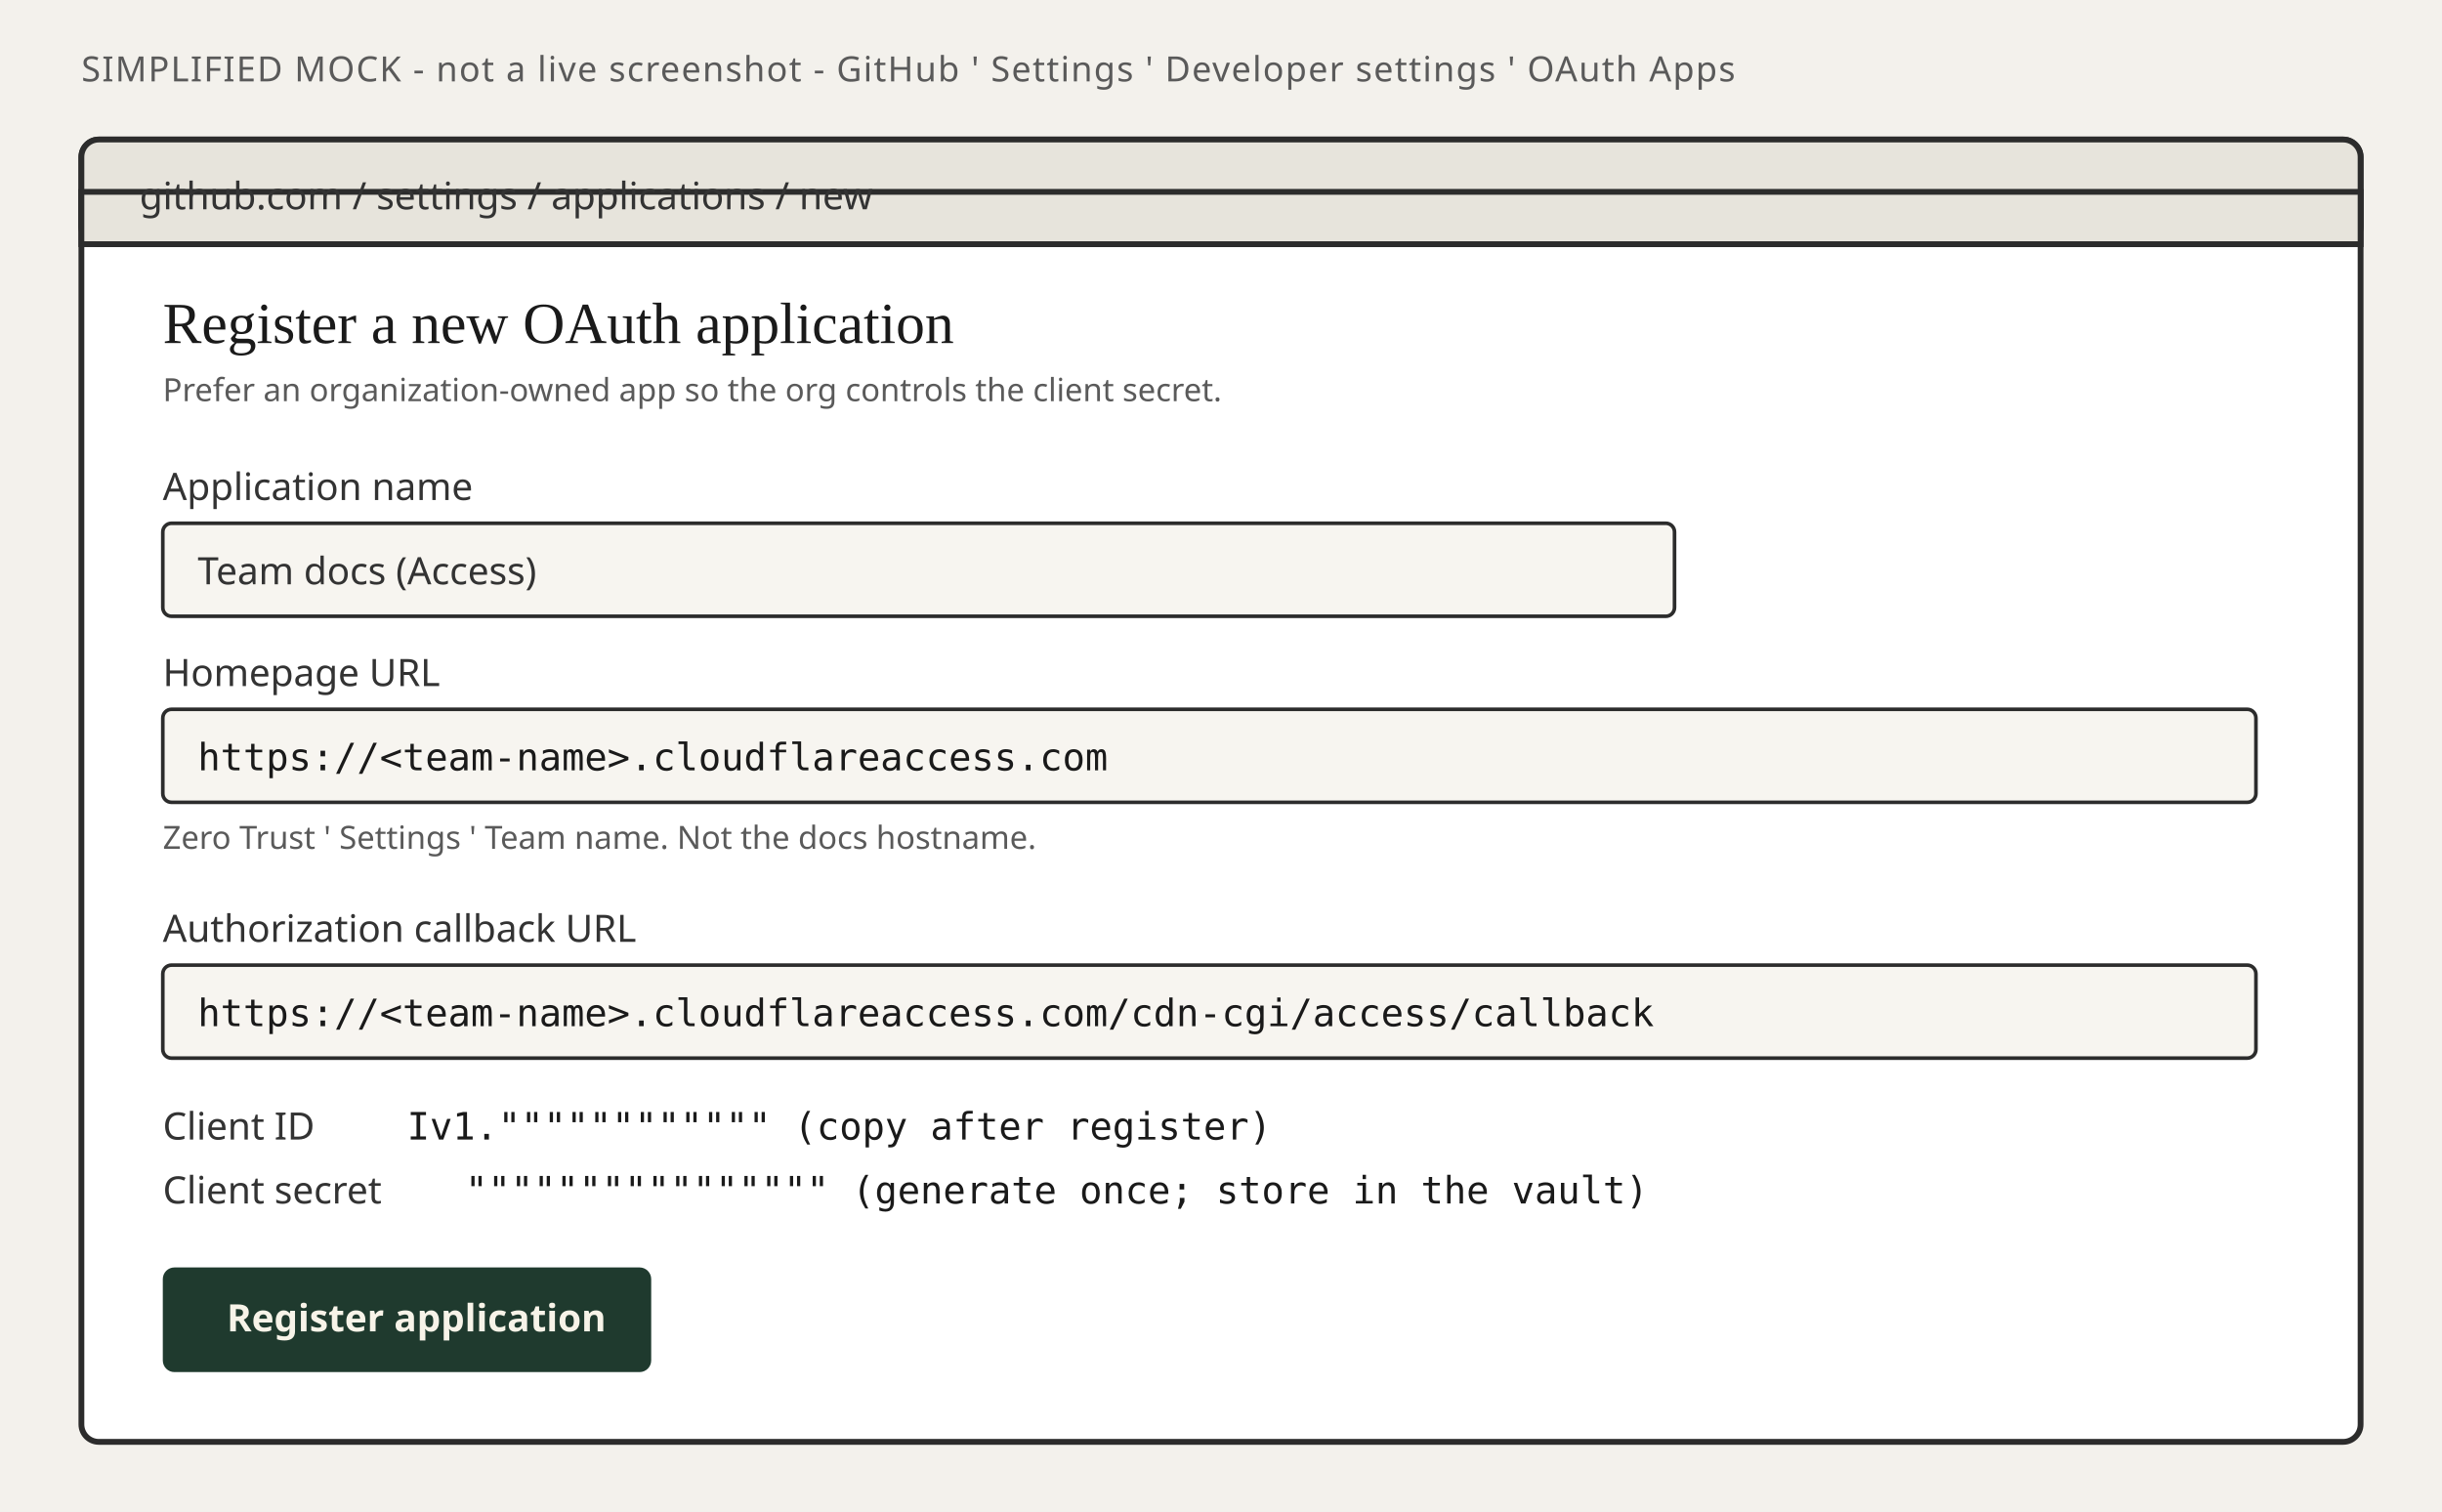
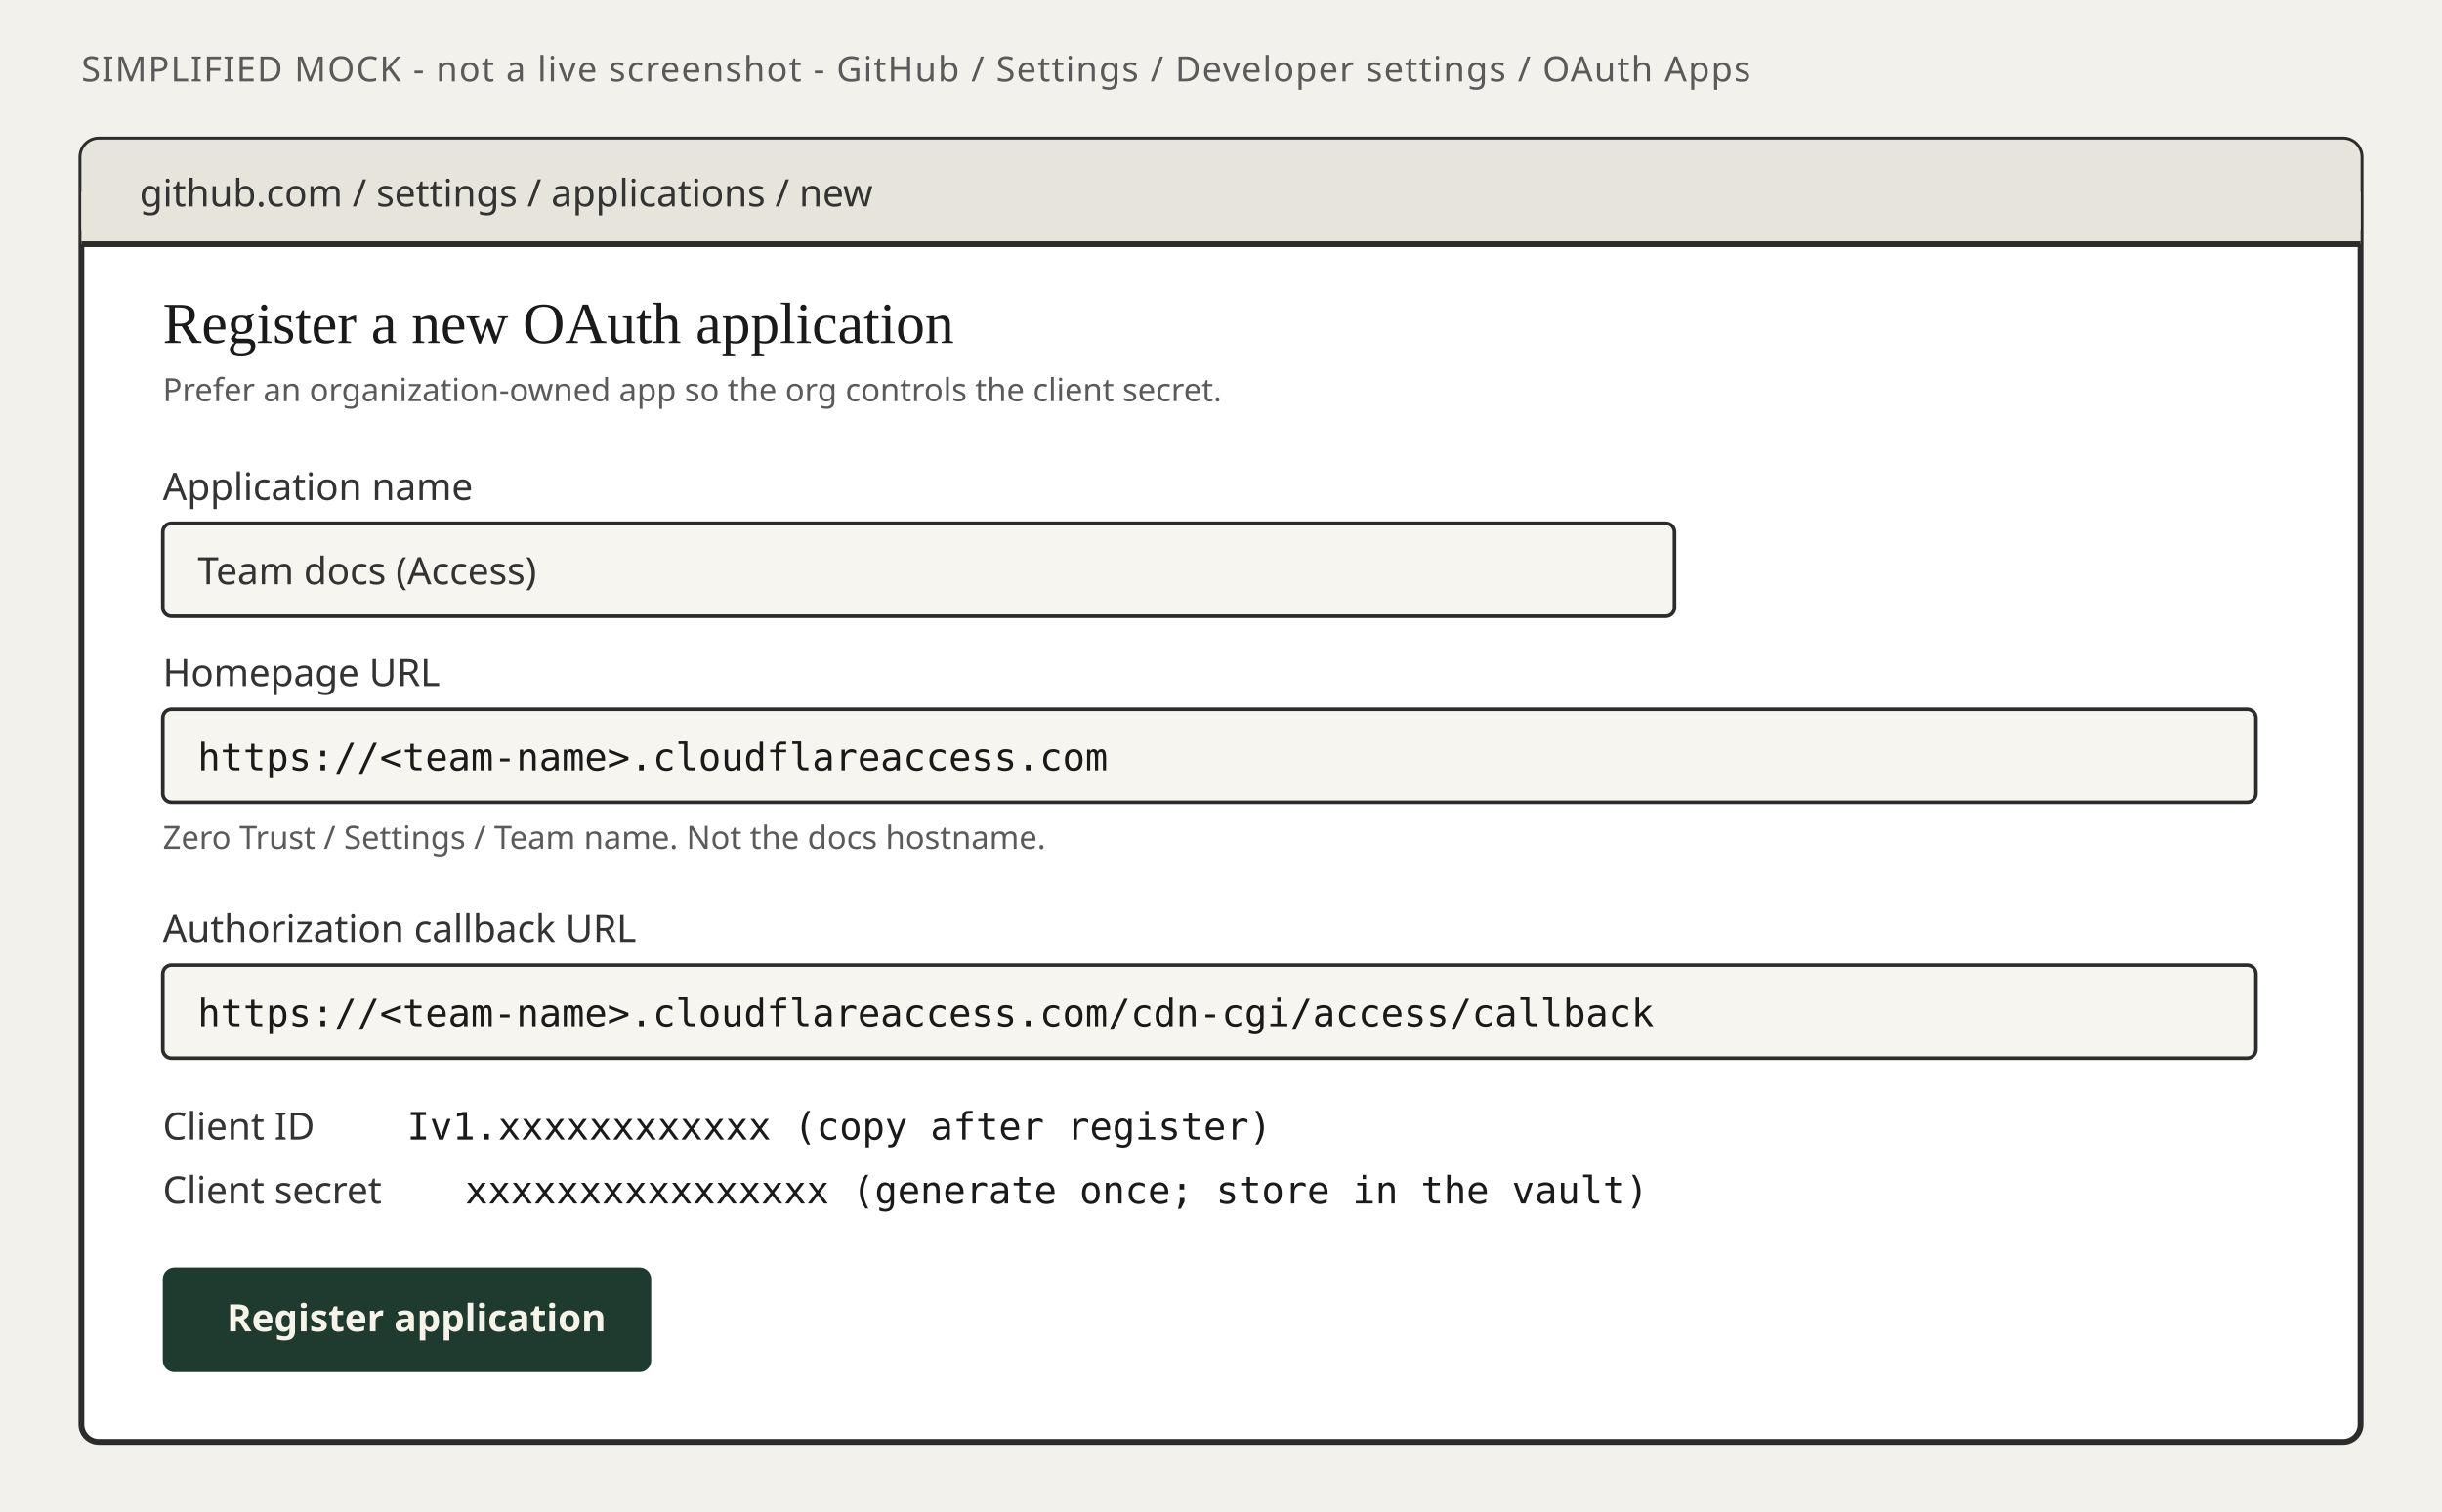
<svg xmlns="http://www.w3.org/2000/svg" width="840" height="520" viewBox="0 0 840 520" role="img" aria-labelledby="title desc">
  <defs>
    <style>
      .bg { fill: #f3f1ec; }
-       .chrome { fill: #e7e4dc; stroke: #2c2c2c; stroke-width: 2; }
+       .chrome { fill: #e7e4dc; }
+       .chrome-rule { stroke: #2c2c2c; stroke-width: 2; }
      .win { fill: #fff; stroke: #2c2c2c; stroke-width: 2; }
      .t { font-family: Georgia, "Times New Roman", serif; fill: #1a1a1a; }
      .s { font-family: "Segoe UI", system-ui, sans-serif; fill: #333; font-size: 13px; }
      .label { font-family: "Segoe UI", system-ui, sans-serif; fill: #5a5a5a; font-size: 12px; letter-spacing: 0.04em; }
      .field { fill: #f7f5f0; stroke: #2c2c2c; stroke-width: 1.25; }
      .btn { fill: #1f3a2e; }
      .t-inv { font-family: "Segoe UI", system-ui, sans-serif; fill: #f7f3e8; font-size: 13px; font-weight: 600; }
      .mono { font-family: Consolas, "Cascadia Mono", monospace; fill: #1a1a1a; font-size: 13px; }
      .hint { font-family: "Segoe UI", system-ui, sans-serif; fill: #5a5a5a; font-size: 11px; }
    </style>
  </defs>
  <rect class="bg" width="840" height="520" />
-   <text class="label" x="28" y="28">SIMPLIFIED MOCK - not a live screenshot - GitHub ' Settings ' Developer settings ' OAuth Apps</text>
+   <text class="label" x="28" y="28">SIMPLIFIED MOCK - not a live screenshot - GitHub / Settings / Developer settings / OAuth Apps</text>
  <rect class="win" x="28" y="48" width="784" height="448" rx="6" />
  <rect class="chrome" x="28" y="48" width="784" height="36" rx="6" />
  <rect class="chrome" x="28" y="66" width="784" height="18" />
-   <text class="s" x="48" y="72">github.com / settings / applications / new</text>
+   <line class="chrome-rule" x1="28" y1="84" x2="812" y2="84" />
+   <text class="s" x="48" y="71">github.com / settings / applications / new</text>
  <text class="t" x="56" y="118" font-size="20">Register a new OAuth application</text>
  <text class="hint" x="56" y="138">Prefer an organization-owned app so the org controls the client secret.</text>
  <text class="s" x="56" y="172">Application name</text>
  <rect class="field" x="56" y="180" width="520" height="32" rx="3" />
  <text class="s" x="68" y="201">Team docs (Access)</text>
  <text class="s" x="56" y="236">Homepage URL</text>
  <rect class="field" x="56" y="244" width="720" height="32" rx="3" />
  <text class="mono" x="68" y="265">https://&lt;team-name&gt;.cloudflareaccess.com</text>
-   <text class="hint" x="56" y="292">Zero Trust ' Settings ' Team name. Not the docs hostname.</text>
+   <text class="hint" x="56" y="292">Zero Trust / Settings / Team name. Not the docs hostname.</text>
  <text class="s" x="56" y="324">Authorization callback URL</text>
  <rect class="field" x="56" y="332" width="720" height="32" rx="3" />
  <text class="mono" x="68" y="353">https://&lt;team-name&gt;.cloudflareaccess.com/cdn-cgi/access/callback</text>
  <text class="s" x="56" y="392">Client ID</text>
-   <text class="mono" x="140" y="392">Iv1.""""""""""""  (copy after register)</text>
+   <text class="mono" x="140" y="392">Iv1.xxxxxxxxxxxx  (copy after register)</text>
  <text class="s" x="56" y="414">Client secret</text>
-   <text class="mono" x="160" y="414">""""""""""""""""  (generate once; store in the vault)</text>
+   <text class="mono" x="160" y="414">xxxxxxxxxxxxxxxx  (generate once; store in the vault)</text>
  <rect class="btn" x="56" y="436" width="168" height="36" rx="4" />
  <text class="t-inv" x="78" y="458">Register application</text>
</svg>
